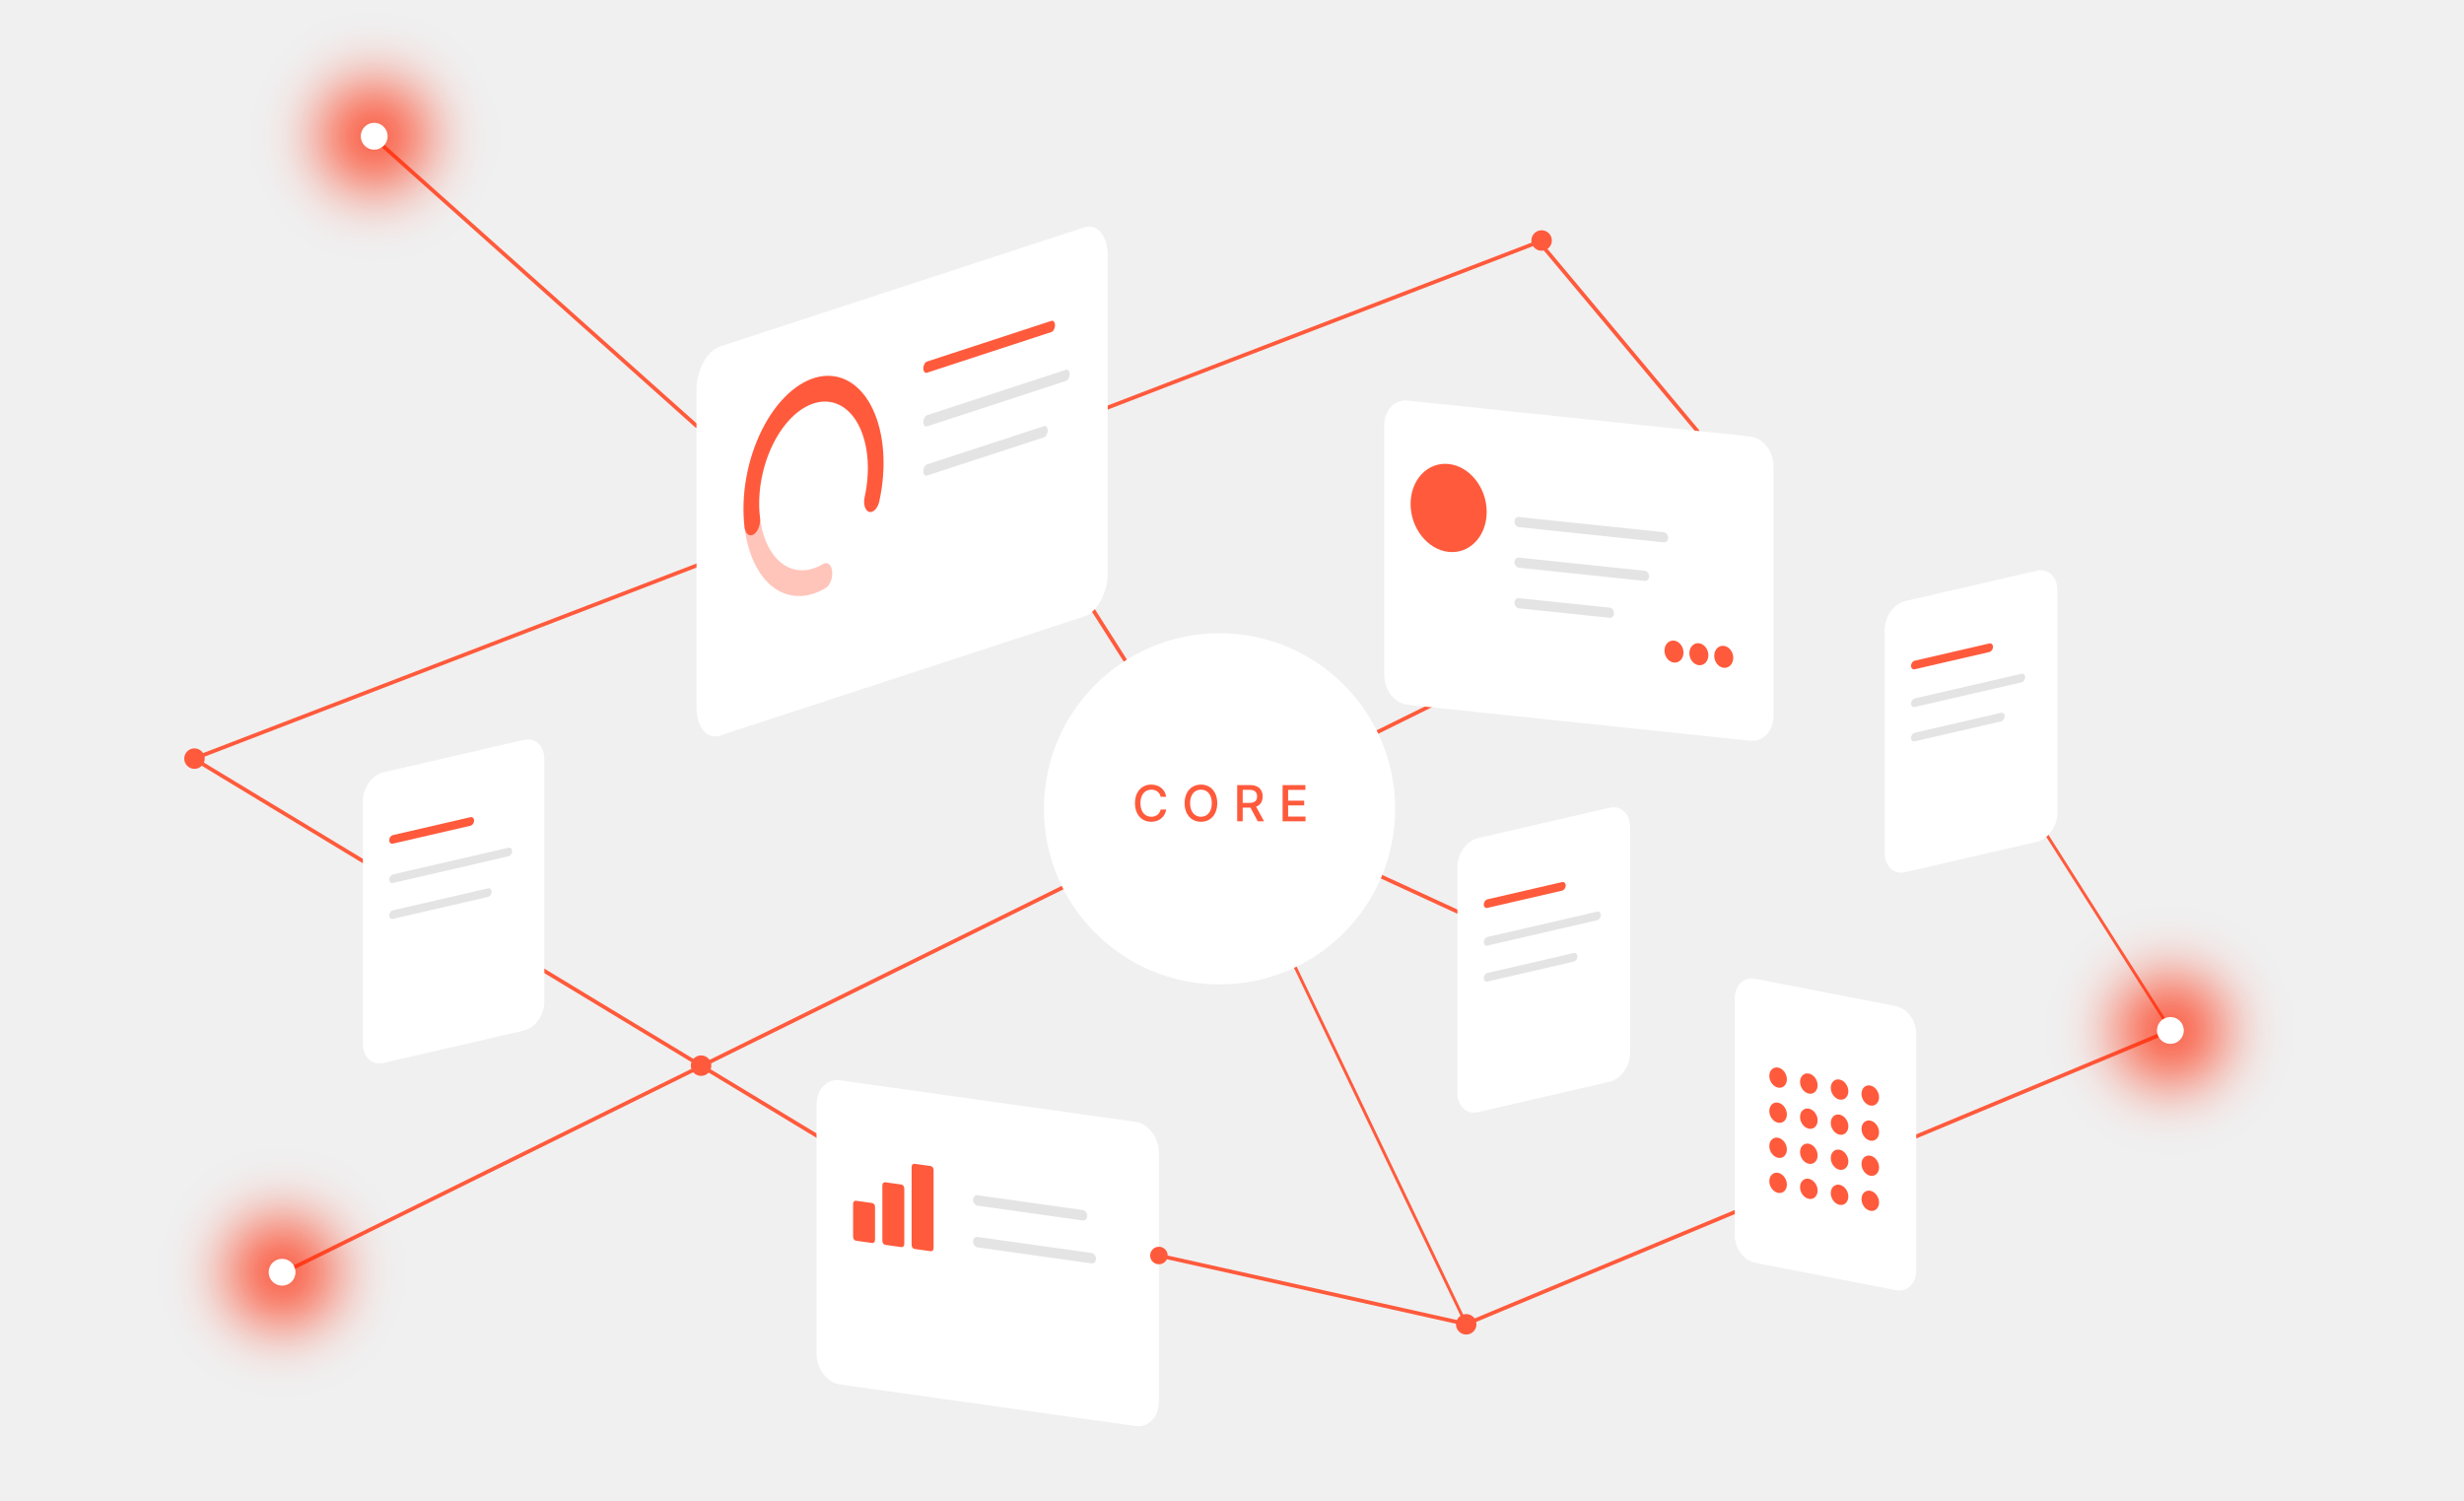
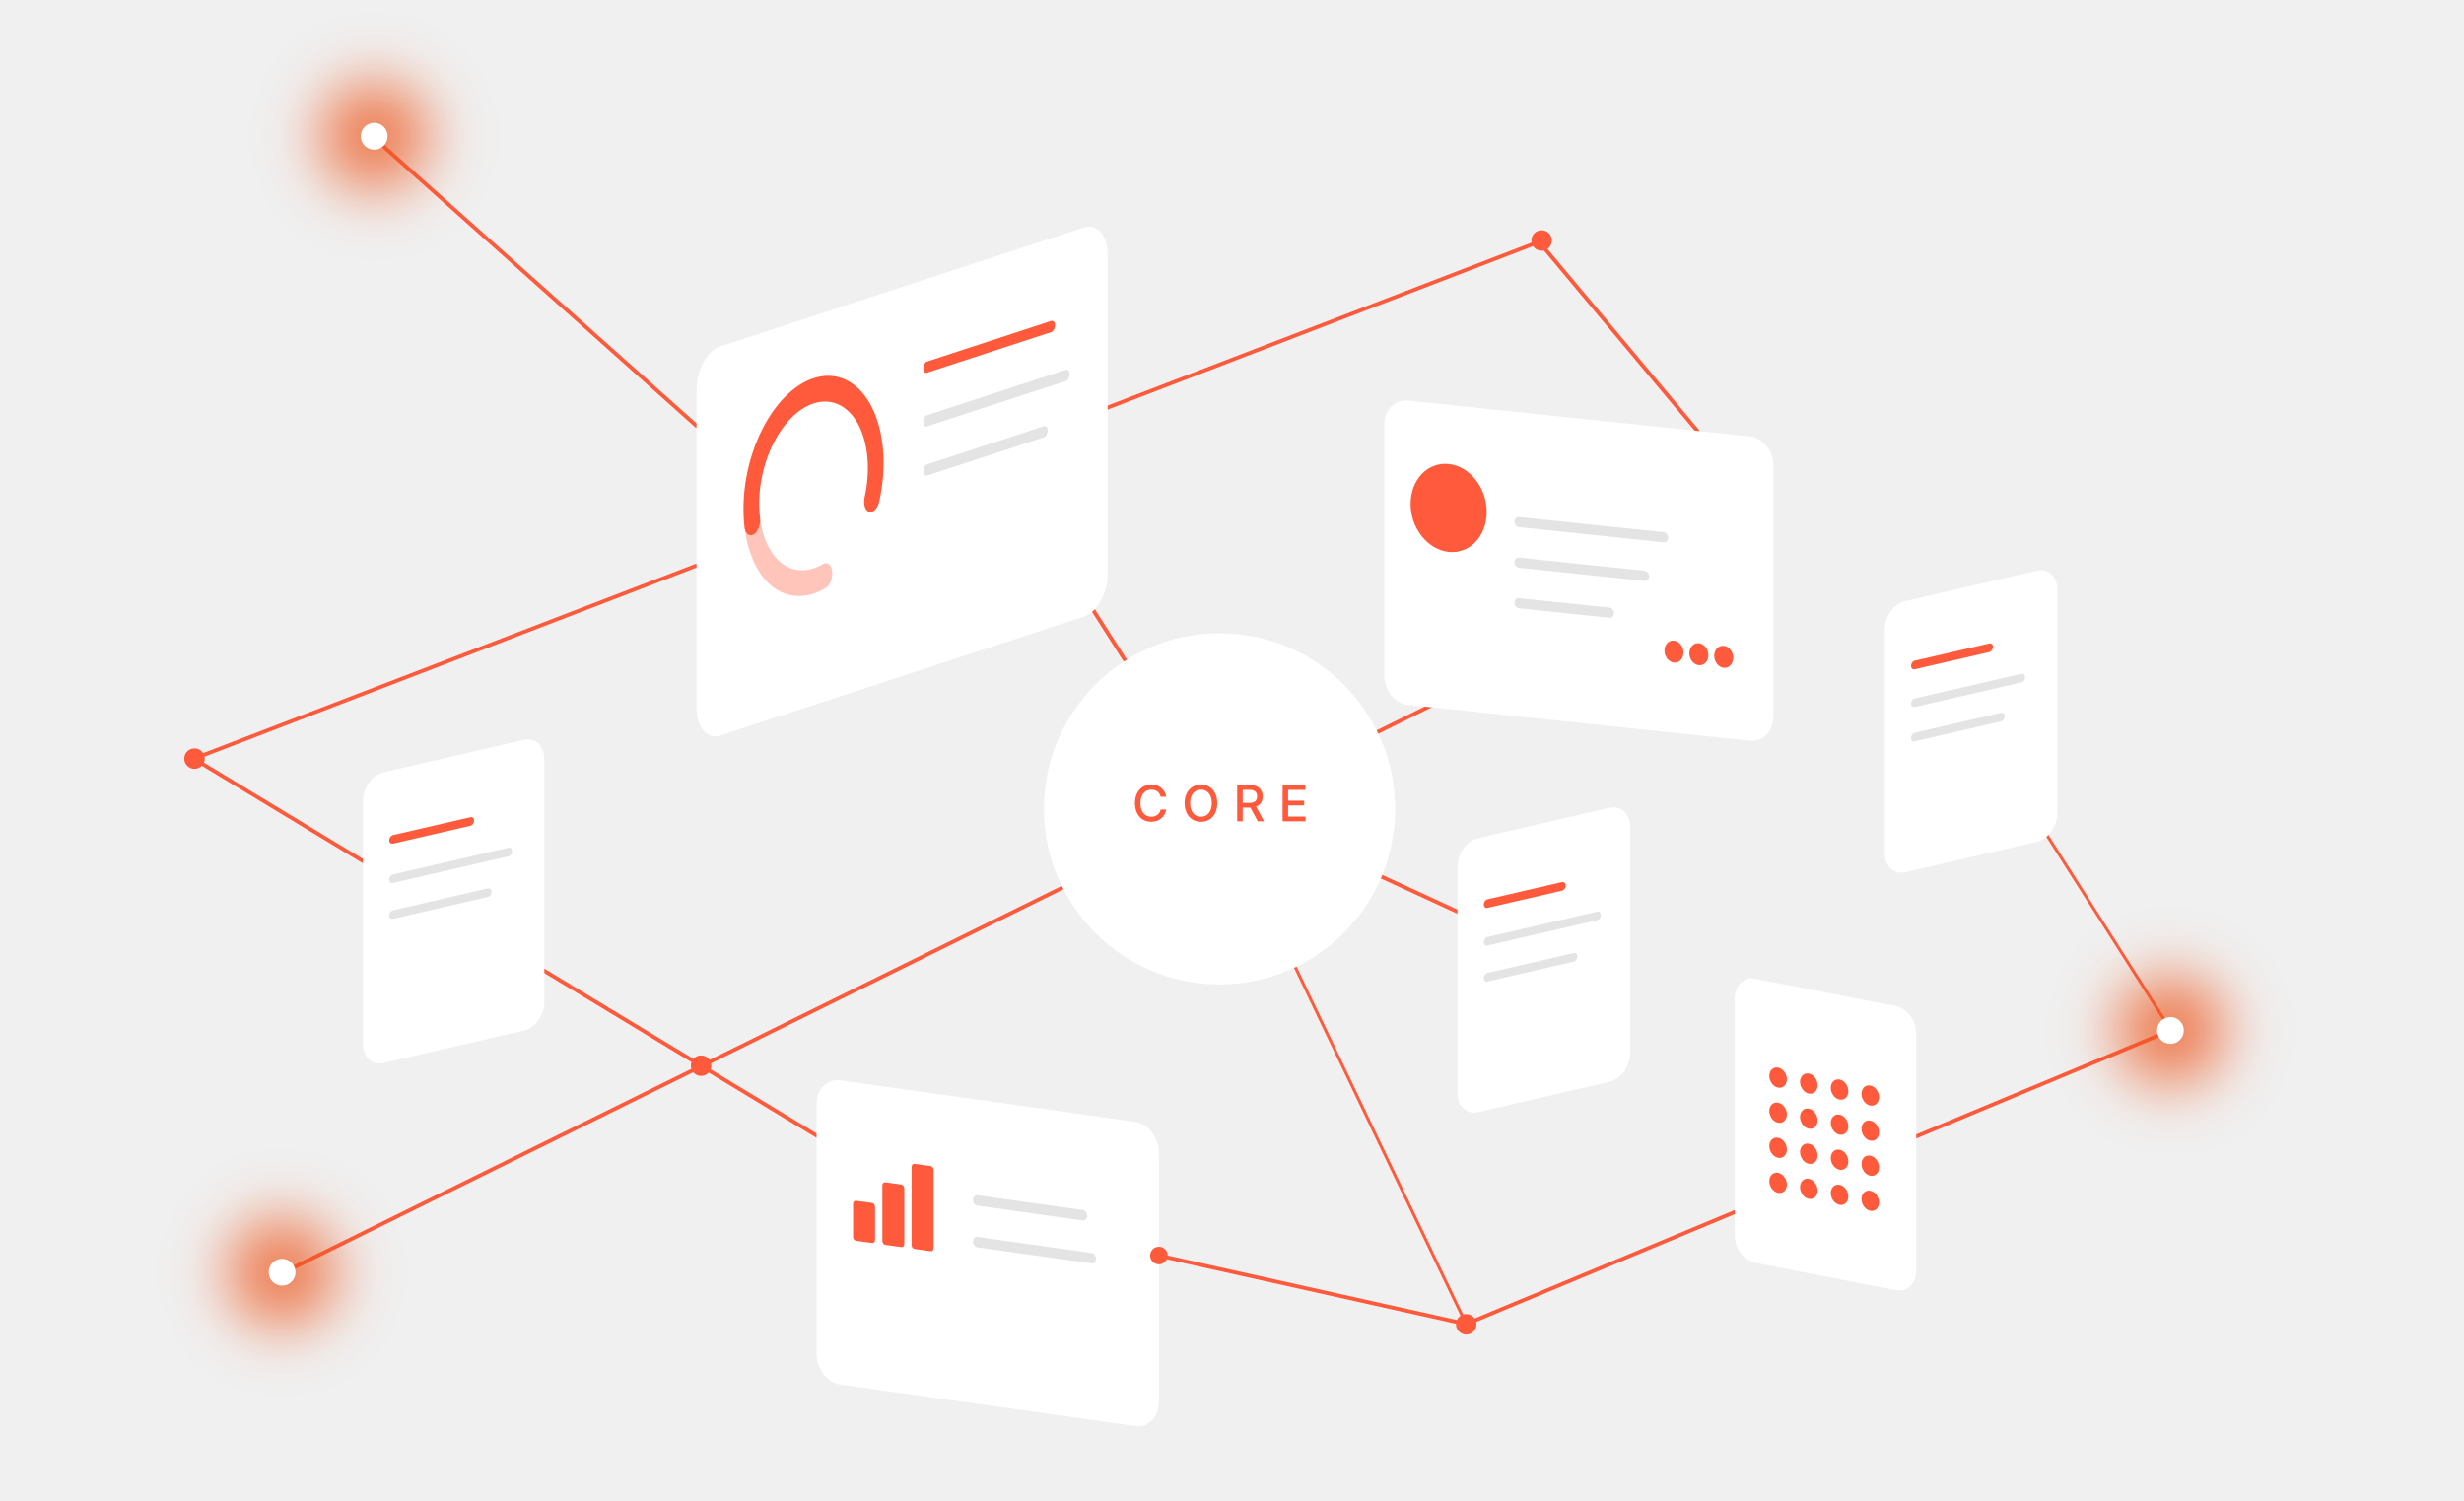
<svg xmlns="http://www.w3.org/2000/svg" class="dg" viewBox="0 0 642 391" fill="none" aria-hidden="true">
  <g class="dg-solid" transform="translate(50.500 35.500) scale(1 1)">
    <g id="Connectors Solid">
      <path class="dg-line" id="s n1-donut" d="M47 0.5L130.98 75.471" stroke="#FF5A3C" stroke-linecap="round" />
      <path class="dg-line" id="s donut-core" d="M216.382 95.296L242.536 136.358" stroke="#FF5A3C" stroke-linecap="round" />
      <path class="dg-line" id="s n2-avatar" d="M350.5 27.5L391.761 76.805" stroke="#FF5A3C" stroke-linecap="round" />
      <path class="dg-line" id="s doc right-n6" d="M464 152.5L515.5 233.5" stroke="#FF5A3C" stroke-width="0.763" stroke-linecap="round" />
      <path class="dg-line" id="s core-doc mid" d="M309.219 192.822L353 213" stroke="#FF5A3C" stroke-linecap="round" />
      <path class="dg-line" id="s core-n9" d="M286.877 216.27L331.5 309.5" stroke="#FF5A3C" stroke-width="0.763" stroke-linecap="round" />
      <path class="dg-line" id="s n9-grid" d="M331.5 309.5L515 233" stroke="#FF5A3C" stroke-linecap="round" />
      <path class="dg-line" id="s n5-doc left" d="M209.5 289L0.5 162.5" stroke="#FF5A3C" stroke-linecap="round" />
    </g>
  </g>
  <g class="dg-dashed" transform="translate(50.500 62.500) scale(1 1)">
    <g id="Connectors Dashed">
      <path class="dg-line dg-line--dash" id="dash n2-n4" d="M350.5 0.5L0.5 135" stroke="#FF5A3C" stroke-linecap="round" />
      <path class="dg-line dg-line--dash" id="dash n7-n5" d="M23.5 269L361.5 102" stroke="#FF5A3C" stroke-linecap="round" />
      <path class="dg-line dg-line--dash" id="dash bar card-n9" d="M251.458 264.645L331.5 282.5" stroke="#FF5A3C" stroke-linecap="round" />
    </g>
  </g>
  <g class="dg-card" transform="translate(181.480 92.289) skewY(-18.11) scale(0.95047 1.52808)">
    <g id="Card Donut">
      <path id="Vector" d="M106.299 0L6.418 0C2.874 0 0 2.731 0 6.1V60.239C0 63.608 2.874 66.339 6.418 66.339H106.299C109.843 66.339 112.717 63.608 112.717 60.239V6.1C112.717 2.731 109.843 0 106.299 0Z" fill="white" />
      <path id="donut tail" opacity="0.35" d="M35.059 44.952C32.851 45.325 30.588 45.28 28.399 44.821C26.21 44.361 24.137 43.496 22.3 42.274C20.463 41.052 18.898 39.498 17.694 37.7C16.49 35.903 15.671 33.897 15.283 31.798" stroke="#FF5A3C" stroke-width="4.302" stroke-linecap="round" />
      <path id="donut arc" d="M15.284 31.797C14.828 29.35 14.971 26.836 15.701 24.45C16.432 22.064 17.73 19.869 19.495 18.036C21.26 16.202 23.445 14.78 25.882 13.877C28.318 12.975 30.94 12.618 33.545 12.833C36.15 13.048 38.668 13.829 40.904 15.117C43.141 16.404 45.035 18.164 46.442 20.259C47.848 22.354 48.729 24.728 49.016 27.198C49.303 29.669 48.988 32.168 48.096 34.504" stroke="#FF5A3C" stroke-width="4.302" stroke-linecap="round" />
      <path id="Vector_2" d="M97.273 14.107H63.178C62.624 14.107 62.175 14.534 62.175 15.06C62.175 15.586 62.624 16.013 63.178 16.013H97.273C97.827 16.013 98.276 15.586 98.276 15.06C98.276 14.534 97.827 14.107 97.273 14.107Z" fill="#FF5A3C" />
      <path id="Vector_3" d="M101.285 23.257L63.178 23.257C62.624 23.257 62.175 23.684 62.175 24.21C62.175 24.737 62.624 25.163 63.178 25.163L101.285 25.163C101.839 25.163 102.288 24.737 102.288 24.21C102.288 23.684 101.839 23.257 101.285 23.257Z" fill="#E4E4E4" />
      <path id="Vector_4" d="M95.268 31.646H63.178C62.624 31.646 62.175 32.073 62.175 32.599C62.175 33.125 62.624 33.552 63.178 33.552H95.268C95.822 33.552 96.271 33.125 96.271 32.599C96.271 32.073 95.822 31.646 95.268 31.646Z" fill="#E4E4E4" />
    </g>
  </g>
  <g class="dg-card" transform="translate(360.671 103.728) skewY(5.99) scale(0.99453 1.15516)">
    <g id="Card Avatar">
      <path id="Vector" d="M95.839 0L6.134 0C2.746 0 2.11376e-06 2.731 2.11376e-06 6.1V62.527C2.11376e-06 65.896 2.746 68.627 6.134 68.627H95.839C99.226 68.627 101.973 65.896 101.973 62.527V6.1C101.973 2.731 99.226 0 95.839 0Z" fill="white" />
      <path id="Vector_2" d="M16.868 33.17C22.373 33.17 26.835 28.732 26.835 23.258C26.835 17.783 22.373 13.345 16.868 13.345C11.364 13.345 6.901 17.783 6.901 23.258C6.901 28.732 11.364 33.17 16.868 33.17Z" fill="#FF5A3C" />
      <path id="Vector_3" d="M73.221 23.638H35.269C34.634 23.638 34.119 24.15 34.119 24.782C34.119 25.414 34.634 25.926 35.269 25.926H73.221C73.857 25.926 74.371 25.414 74.371 24.782C74.371 24.15 73.857 23.638 73.221 23.638Z" fill="#E4E4E4" />
      <path id="Vector_4" d="M68.238 32.788H35.269C34.634 32.788 34.119 33.301 34.119 33.932C34.119 34.564 34.634 35.076 35.269 35.076H68.238C68.873 35.076 69.388 34.564 69.388 33.932C69.388 33.301 68.873 32.788 68.238 32.788Z" fill="#E4E4E4" />
      <path id="Vector_5" d="M59.037 41.938H35.269C34.634 41.938 34.119 42.45 34.119 43.082C34.119 43.714 34.634 44.226 35.269 44.226H59.037C59.672 44.226 60.187 43.714 60.187 43.082C60.187 42.45 59.672 41.938 59.037 41.938Z" fill="#E4E4E4" />
      <path id="Vector_6" d="M75.905 52.805C77.281 52.805 78.396 51.696 78.396 50.327C78.396 48.958 77.281 47.849 75.905 47.849C74.528 47.849 73.413 48.958 73.413 50.327C73.413 51.696 74.528 52.805 75.905 52.805Z" fill="#FF5A3C" />
      <path id="Vector_7" d="M82.422 52.805C83.798 52.805 84.914 51.695 84.914 50.327C84.914 48.958 83.798 47.849 82.422 47.849C81.046 47.849 79.93 48.958 79.93 50.327C79.93 51.695 81.046 52.805 82.422 52.805Z" fill="#FF5A3C" />
      <path id="Vector_8" d="M88.939 52.805C90.315 52.805 91.431 51.696 91.431 50.327C91.431 48.958 90.315 47.849 88.939 47.849C87.563 47.849 86.447 48.958 86.447 50.327C86.447 51.696 87.563 52.805 88.939 52.805Z" fill="#FF5A3C" />
    </g>
  </g>
  <g class="dg-card" transform="translate(491.062 157.866) skewY(-13.01) scale(0.97435 1.17251)">
    <g id="Card Doc Right">
      <path id="Vector" d="M40.695 0H5.478C2.453 0 0 2.39 0 5.338V54.901C0 57.849 2.453 60.239 5.478 60.239H40.695C43.721 60.239 46.173 57.849 46.173 54.901V5.338C46.173 2.39 43.721 0 40.695 0Z" fill="white" />
      <path id="Vector_2" d="M27.978 13.726H8.022C7.481 13.726 7.044 14.153 7.044 14.679C7.044 15.206 7.481 15.632 8.022 15.632H27.978C28.518 15.632 28.956 15.206 28.956 14.679C28.956 14.153 28.518 13.726 27.978 13.726Z" fill="#FF5A3C" />
      <path id="Vector_3" d="M36.587 22.114H8.022C7.482 22.114 7.044 22.54 7.044 23.067C7.044 23.593 7.482 24.02 8.022 24.02H36.587C37.127 24.02 37.565 23.593 37.565 23.067C37.565 22.54 37.127 22.114 36.587 22.114Z" fill="#E4E4E4" />
      <path id="Vector_4" d="M31.108 29.74H8.022C7.481 29.74 7.044 30.166 7.044 30.693C7.044 31.219 7.481 31.646 8.022 31.646H31.108C31.649 31.646 32.087 31.219 32.087 30.693C32.087 30.166 31.649 29.74 31.108 29.74Z" fill="#E4E4E4" />
    </g>
  </g>
  <g class="dg-card" transform="translate(94.552 202.474) skewY(-13.01) scale(0.97434 1.1685)">
    <g id="Card Doc Left">
      <path id="Vector" d="M43.043 0H5.478C2.453 0 0 2.39 0 5.338V59.477C0 62.424 2.453 64.814 5.478 64.814H43.043C46.069 64.814 48.521 62.424 48.521 59.477V5.338C48.521 2.39 46.069 0 43.043 0Z" fill="white" />
      <path id="Vector_2" d="M28.761 14.489H8.022C7.482 14.489 7.044 14.915 7.044 15.442C7.044 15.968 7.482 16.395 8.022 16.395H28.761C29.301 16.395 29.739 15.968 29.739 15.442C29.739 14.915 29.301 14.489 28.761 14.489Z" fill="#FF5A3C" />
      <path id="Vector_3" d="M38.935 23.258H8.022C7.482 23.258 7.044 23.685 7.044 24.211C7.044 24.738 7.482 25.165 8.022 25.165H38.935C39.475 25.165 39.913 24.738 39.913 24.211C39.913 23.685 39.475 23.258 38.935 23.258Z" fill="#E4E4E4" />
      <path id="Vector_4" d="M33.457 31.264H8.022C7.482 31.264 7.044 31.691 7.044 32.217C7.044 32.744 7.482 33.17 8.022 33.17H33.457C33.997 33.17 34.435 32.744 34.435 32.217C34.435 31.691 33.997 31.264 33.457 31.264Z" fill="#E4E4E4" />
    </g>
  </g>
  <g class="dg-card" transform="translate(379.734 219.629) skewY(-13.01) scale(0.97435 1.17036)">
    <g id="Card Doc Mid">
      <path id="Vector" d="M40.695 7.88879e-05H5.478C2.453 7.88879e-05 6.59394e-05 2.39 6.59394e-05 5.338V55.664C6.59394e-05 58.612 2.453 61.002 5.478 61.002H40.695C43.721 61.002 46.173 58.612 46.173 55.664V5.338C46.173 2.39 43.721 7.88879e-05 40.695 7.88879e-05Z" fill="white" />
      <path id="Vector_2" d="M27.979 14.107H8.022C7.482 14.107 7.044 14.534 7.044 15.06C7.044 15.586 7.482 16.013 8.022 16.013H27.979C28.519 16.013 28.957 15.586 28.957 15.06C28.957 14.534 28.519 14.107 27.979 14.107Z" fill="#FF5A3C" />
      <path id="Vector_3" d="M37.37 22.495H8.022C7.482 22.495 7.044 22.922 7.044 23.448C7.044 23.974 7.482 24.401 8.022 24.401H37.37C37.91 24.401 38.348 23.974 38.348 23.448C38.348 22.922 37.91 22.495 37.37 22.495Z" fill="#E4E4E4" />
      <path id="Vector_4" d="M31.109 30.501H8.022C7.482 30.501 7.044 30.927 7.044 31.454C7.044 31.98 7.482 32.407 8.022 32.407H31.109C31.649 32.407 32.087 31.98 32.087 31.454C32.087 30.927 31.649 30.501 31.109 30.501Z" fill="#E4E4E4" />
    </g>
  </g>
  <g class="dg-card" transform="translate(212.743 280.631) skewY(8.0) scale(0.99027 1.18787)">
    <g id="Card Bar Chart">
      <path id="Vector" d="M83.931 4.79046e-05L6.16 4.79046e-05C2.758 4.79046e-05 0 2.731 0 6.1V60.62C0 63.989 2.758 66.721 6.16 66.721H83.931C87.333 66.721 90.091 63.989 90.091 60.62V6.1C90.091 2.731 87.333 4.79046e-05 83.931 4.79046e-05Z" fill="white" />
      <path id="Vector_2" d="M14.63 25.924H10.395C9.97 25.924 9.625 26.266 9.625 26.687V33.931C9.625 34.352 9.97 34.694 10.395 34.694H14.63C15.055 34.694 15.4 34.352 15.4 33.931V26.687C15.4 26.266 15.055 25.924 14.63 25.924Z" fill="#FF5A3C" />
      <path id="Vector_3" d="M22.33 20.969H18.095C17.669 20.969 17.325 21.311 17.325 21.732V33.932C17.325 34.353 17.669 34.695 18.095 34.695H22.33C22.755 34.695 23.1 34.353 23.1 33.932V21.732C23.1 21.311 22.755 20.969 22.33 20.969Z" fill="#FF5A3C" />
      <path id="Vector_4" d="M30.03 16.012H25.795C25.37 16.012 25.025 16.354 25.025 16.775V33.931C25.025 34.353 25.37 34.694 25.795 34.694H30.03C30.456 34.694 30.8 34.353 30.8 33.931V16.775C30.8 16.354 30.456 16.012 30.03 16.012Z" fill="#FF5A3C" />
      <path id="Vector_5" d="M70.071 20.969H42.35C41.713 20.969 41.196 21.481 41.196 22.112C41.196 22.744 41.713 23.256 42.35 23.256H70.071C70.709 23.256 71.226 22.744 71.226 22.112C71.226 21.481 70.709 20.969 70.071 20.969Z" fill="#E4E4E4" />
      <path id="Vector_6" d="M72.381 30.119H42.351C41.713 30.119 41.196 30.631 41.196 31.263C41.196 31.894 41.713 32.407 42.351 32.407H72.381C73.019 32.407 73.536 31.894 73.536 31.263C73.536 30.631 73.019 30.119 72.381 30.119Z" fill="#E4E4E4" />
    </g>
  </g>
  <g class="dg-card" transform="translate(452.000 253.999) skewY(11.0) scale(0.98162 1.1418)">
    <g id="Card Dot Grid">
      <path id="Vector" d="M42.724 0L5.438 0C2.434 0 2.69517e-05 2.39 2.69517e-05 5.338V59.477C2.69517e-05 62.425 2.434 64.814 5.438 64.814H42.724C45.727 64.814 48.161 62.425 48.161 59.477V5.338C48.161 2.39 45.727 0 42.724 0Z" fill="white" />
      <path id="Vector_2" d="M11.499 23.826C12.786 23.826 13.829 22.801 13.829 21.538C13.829 20.275 12.786 19.25 11.499 19.25C10.212 19.25 9.168 20.275 9.168 21.538C9.168 22.801 10.212 23.826 11.499 23.826Z" fill="#FF5A3C" />
      <path id="Vector_3" d="M19.655 23.825C20.942 23.825 21.985 22.801 21.985 21.537C21.985 20.274 20.942 19.25 19.655 19.25C18.368 19.25 17.325 20.274 17.325 21.537C17.325 22.801 18.368 23.825 19.655 23.825Z" fill="#FF5A3C" />
      <path id="Vector_4" d="M27.811 23.826C29.098 23.826 30.142 22.802 30.142 21.538C30.142 20.275 29.098 19.251 27.811 19.251C26.524 19.251 25.481 20.275 25.481 21.538C25.481 22.802 26.524 23.826 27.811 23.826Z" fill="#FF5A3C" />
      <path id="Vector_5" d="M35.968 23.826C37.255 23.826 38.298 22.802 38.298 21.539C38.298 20.275 37.255 19.251 35.968 19.251C34.681 19.251 33.637 20.275 33.637 21.539C33.637 22.802 34.681 23.826 35.968 23.826Z" fill="#FF5A3C" />
      <path id="Vector_6" d="M11.499 31.832C12.786 31.832 13.829 30.808 13.829 29.545C13.829 28.281 12.786 27.257 11.499 27.257C10.212 27.257 9.168 28.281 9.168 29.545C9.168 30.808 10.212 31.832 11.499 31.832Z" fill="#FF5A3C" />
      <path id="Vector_7" d="M19.655 31.832C20.942 31.832 21.985 30.807 21.985 29.544C21.985 28.281 20.942 27.256 19.655 27.256C18.368 27.256 17.325 28.281 17.325 29.544C17.325 30.807 18.368 31.832 19.655 31.832Z" fill="#FF5A3C" />
      <path id="Vector_8" d="M27.811 31.832C29.098 31.832 30.142 30.808 30.142 29.544C30.142 28.281 29.098 27.257 27.811 27.257C26.524 27.257 25.481 28.281 25.481 29.544C25.481 30.808 26.524 31.832 27.811 31.832Z" fill="#FF5A3C" />
      <path id="Vector_9" d="M35.968 31.832C37.255 31.832 38.298 30.808 38.298 29.544C38.298 28.281 37.255 27.257 35.968 27.257C34.681 27.257 33.637 28.281 33.637 29.544C33.637 30.808 34.681 31.832 35.968 31.832Z" fill="#FF5A3C" />
      <path id="Vector_10" d="M11.499 39.838C12.786 39.838 13.829 38.814 13.829 37.551C13.829 36.287 12.786 35.263 11.499 35.263C10.212 35.263 9.168 36.287 9.168 37.551C9.168 38.814 10.212 39.838 11.499 39.838Z" fill="#FF5A3C" />
      <path id="Vector_11" d="M19.655 39.838C20.942 39.838 21.985 38.814 21.985 37.551C21.985 36.288 20.942 35.263 19.655 35.263C18.368 35.263 17.325 36.288 17.325 37.551C17.325 38.814 18.368 39.838 19.655 39.838Z" fill="#FF5A3C" />
      <path id="Vector_12" d="M27.811 39.839C29.098 39.839 30.142 38.814 30.142 37.551C30.142 36.288 29.098 35.264 27.811 35.264C26.524 35.264 25.481 36.288 25.481 37.551C25.481 38.814 26.524 39.839 27.811 39.839Z" fill="#FF5A3C" />
      <path id="Vector_13" d="M35.968 39.839C37.255 39.839 38.298 38.815 38.298 37.551C38.298 36.288 37.255 35.264 35.968 35.264C34.681 35.264 33.637 36.288 33.637 37.551C33.637 38.815 34.681 39.839 35.968 39.839Z" fill="#FF5A3C" />
      <path id="Vector_14" d="M11.499 47.845C12.786 47.845 13.829 46.821 13.829 45.557C13.829 44.294 12.786 43.27 11.499 43.27C10.212 43.27 9.168 44.294 9.168 45.557C9.168 46.821 10.212 47.845 11.499 47.845Z" fill="#FF5A3C" />
      <path id="Vector_15" d="M19.655 47.845C20.942 47.845 21.985 46.821 21.985 45.558C21.985 44.294 20.942 43.27 19.655 43.27C18.368 43.27 17.325 44.294 17.325 45.558C17.325 46.821 18.368 47.845 19.655 47.845Z" fill="#FF5A3C" />
      <path id="Vector_16" d="M27.811 47.844C29.098 47.844 30.142 46.82 30.142 45.557C30.142 44.294 29.098 43.269 27.811 43.269C26.524 43.269 25.481 44.294 25.481 45.557C25.481 46.82 26.524 47.844 27.811 47.844Z" fill="#FF5A3C" />
      <path id="Vector_17" d="M35.968 47.845C37.255 47.845 38.298 46.821 38.298 45.557C38.298 44.294 37.255 43.27 35.968 43.27C34.681 43.27 33.637 44.294 33.637 45.557C33.637 46.821 34.681 47.845 35.968 47.845Z" fill="#FF5A3C" />
    </g>
  </g>
  <g class="dg-node" transform="translate(48.000 195.000) scale(1 1)">
    <g id="node 5">
      <path id="Vector" d="M134.669 85.338C136.143 85.338 137.338 84.143 137.338 82.669C137.338 81.195 136.143 80 134.669 80C133.195 80 132 81.195 132 82.669C132 84.143 133.195 85.338 134.669 85.338Z" fill="#FF5A3C" />
      <path id="Vector_2" d="M2.669 5.338C4.143 5.338 5.338 4.143 5.338 2.669C5.338 1.195 4.143 0 2.669 0C1.195 0 0 1.195 0 2.669C0 4.143 1.195 5.338 2.669 5.338Z" fill="#FF5A3C" />
    </g>
  </g>
  <g class="dg-node" transform="translate(379.353 60.000) scale(1.00002 1)">
    <g id="node 9">
      <path id="Vector" d="M2.669 287.733C4.143 287.733 5.338 286.538 5.338 285.064C5.338 283.59 4.143 282.396 2.669 282.396C1.195 282.396 0 283.59 0 285.064C0 286.538 1.195 287.733 2.669 287.733Z" fill="#FF5A3C" />
      <path id="Vector_2" d="M22.316 5.338C23.79 5.338 24.985 4.143 24.985 2.669C24.985 1.195 23.79 0 22.316 0C20.842 0 19.647 1.195 19.647 2.669C19.647 4.143 20.842 5.338 22.316 5.338Z" fill="#FF5A3C" />
    </g>
  </g>
  <g class="dg-ring" transform="translate(63.550 1.550) scale(1 1)">
    <g id="Group 122">
      <g id="Halo 2030" filter="url(#filter0_f_0_8)">
        <circle cx="33.949" cy="33.949" r="21.5" fill="url(#paint0_radial_0_8)" />
      </g>
      <path id="Vector" d="M33.949 37.449C35.882 37.449 37.449 35.882 37.449 33.949C37.449 32.016 35.882 30.449 33.949 30.449C32.016 30.449 30.449 32.016 30.449 33.949C30.449 35.882 32.016 37.449 33.949 37.449Z" fill="white" />
    </g>
    <defs>
      <filter id="filter0_f_0_8" x="0" y="0" width="67.898" height="67.898" filterUnits="userSpaceOnUse" color-interpolation-filters="sRGB">
        <feFlood flood-opacity="0" result="BackgroundImageFix" />
        <feBlend mode="normal" in="SourceGraphic" in2="BackgroundImageFix" result="shape" />
        <feGaussianBlur stdDeviation="6.225" result="effect1_foregroundBlur_0_8" />
      </filter>
      <radialGradient id="paint0_radial_0_8" cx="0" cy="0" r="1" gradientUnits="userSpaceOnUse" gradientTransform="translate(33.9491 33.9491) scale(21.5)">
-         <stop stop-color="#FF2400" />
-         <stop offset="1" stop-color="#FF2400" stop-opacity="0" />
+         <stop stop-color="#ED551B" />
+         <stop offset="1" stop-color="#ED551B" stop-opacity="0" />
      </radialGradient>
    </defs>
  </g>
  <g class="dg-ring" transform="translate(39.550 297.550) scale(1 1)">
    <g id="Group 122">
      <g id="Halo 2030" filter="url(#filter0_f_0_8)">
        <circle cx="33.949" cy="33.949" r="21.5" fill="url(#paint0_radial_0_8)" />
      </g>
      <path id="Vector" d="M33.949 37.449C35.882 37.449 37.449 35.882 37.449 33.949C37.449 32.016 35.882 30.449 33.949 30.449C32.016 30.449 30.449 32.016 30.449 33.949C30.449 35.882 32.016 37.449 33.949 37.449Z" fill="white" />
    </g>
    <defs>
      <filter id="filter0_f_0_8" x="0" y="0" width="67.898" height="67.898" filterUnits="userSpaceOnUse" color-interpolation-filters="sRGB">
        <feFlood flood-opacity="0" result="BackgroundImageFix" />
        <feBlend mode="normal" in="SourceGraphic" in2="BackgroundImageFix" result="shape" />
        <feGaussianBlur stdDeviation="6.225" result="effect1_foregroundBlur_0_8" />
      </filter>
      <radialGradient id="paint0_radial_0_8" cx="0" cy="0" r="1" gradientUnits="userSpaceOnUse" gradientTransform="translate(33.9491 33.9491) scale(21.5)">
-         <stop stop-color="#FF2400" />
-         <stop offset="1" stop-color="#FF2400" stop-opacity="0" />
+         <stop stop-color="#ED551B" />
+         <stop offset="1" stop-color="#ED551B" stop-opacity="0" />
      </radialGradient>
    </defs>
  </g>
  <g class="dg-ring" transform="translate(531.550 234.550) scale(1 1)">
    <g id="Group 122">
      <g id="Halo 2030" filter="url(#filter0_f_0_8)">
        <circle cx="33.949" cy="33.949" r="21.5" fill="url(#paint0_radial_0_8)" />
      </g>
      <path id="Vector" d="M33.949 37.449C35.882 37.449 37.449 35.882 37.449 33.949C37.449 32.016 35.882 30.449 33.949 30.449C32.016 30.449 30.449 32.016 30.449 33.949C30.449 35.882 32.016 37.449 33.949 37.449Z" fill="white" />
    </g>
    <defs>
      <filter id="filter0_f_0_8" x="0" y="0" width="67.898" height="67.898" filterUnits="userSpaceOnUse" color-interpolation-filters="sRGB">
        <feFlood flood-opacity="0" result="BackgroundImageFix" />
        <feBlend mode="normal" in="SourceGraphic" in2="BackgroundImageFix" result="shape" />
        <feGaussianBlur stdDeviation="6.225" result="effect1_foregroundBlur_0_8" />
      </filter>
      <radialGradient id="paint0_radial_0_8" cx="0" cy="0" r="1" gradientUnits="userSpaceOnUse" gradientTransform="translate(33.9491 33.9491) scale(21.5)">
-         <stop stop-color="#FF2400" />
-         <stop offset="1" stop-color="#FF2400" stop-opacity="0" />
+         <stop stop-color="#ED551B" />
+         <stop offset="1" stop-color="#ED551B" stop-opacity="0" />
      </radialGradient>
    </defs>
  </g>
  <g class="dg-node" transform="translate(299.670 324.857) scale(0.99997 0.99997)">
    <g id="Waypoints">
      <path id="Vector" d="M2.288 4.575C3.551 4.575 4.575 3.551 4.575 2.288C4.575 1.024 3.551 0 2.288 0C1.024 0 0 1.024 0 2.288C0 3.551 1.024 4.575 2.288 4.575Z" fill="#FF5A3C" />
    </g>
  </g>
  <g class="dg-core" transform="translate(272.000 165.000) scale(1 1)">
    <path id="Core Circle" d="M45.751 91.502C71.019 91.502 91.502 71.019 91.502 45.751C91.502 20.483 71.019 0 45.751 0C20.483 0 0 20.483 0 45.751C0 71.019 20.483 91.502 45.751 91.502Z" fill="white" />
  </g>
  <text class="dg-core-label" x="295" y="214" fill="#FF5A3C" font-family="Inter, sans-serif" font-weight="500" font-size="12.963" letter-spacing="3.431">CORE</text>
</svg>
